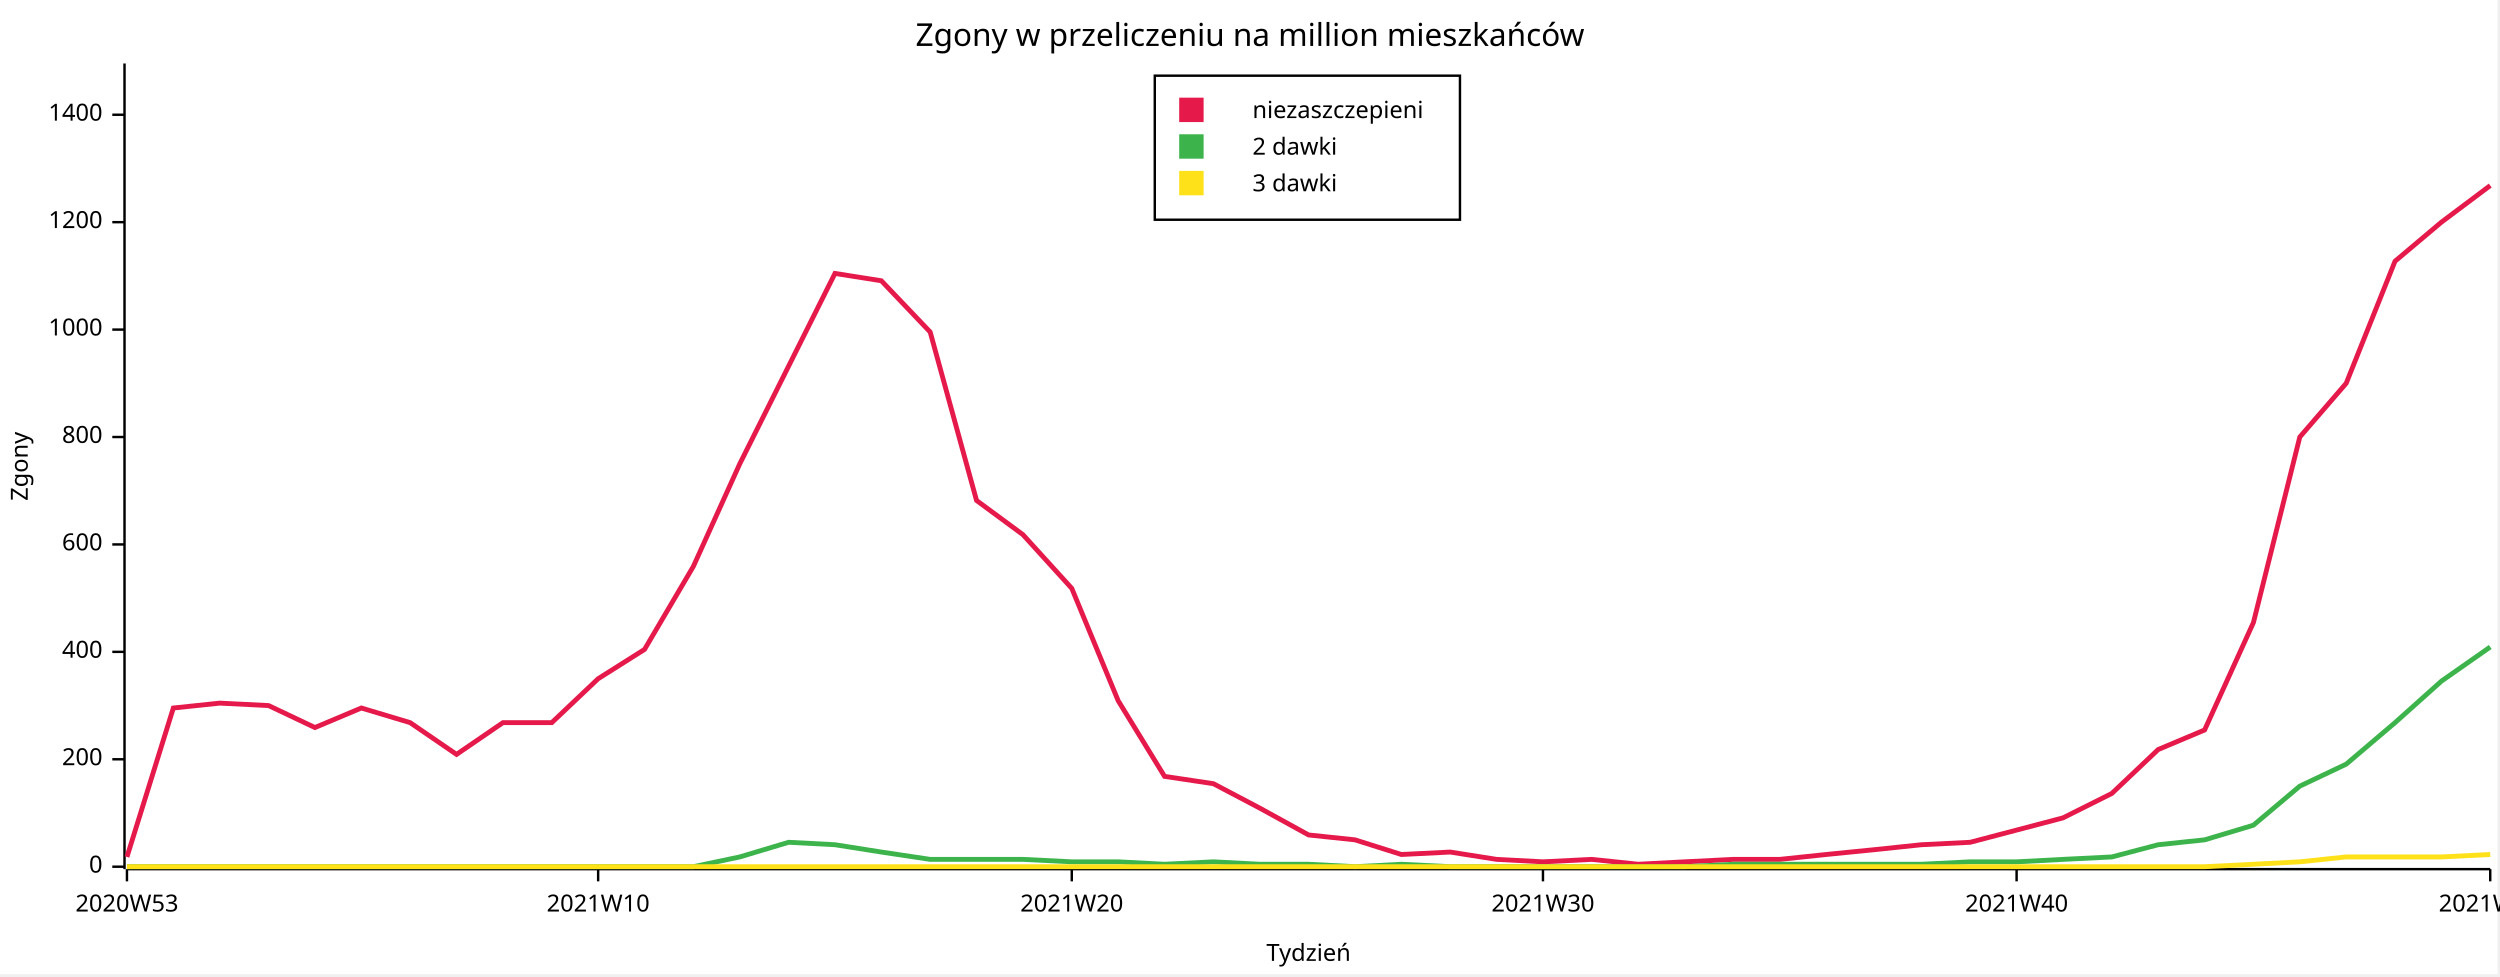
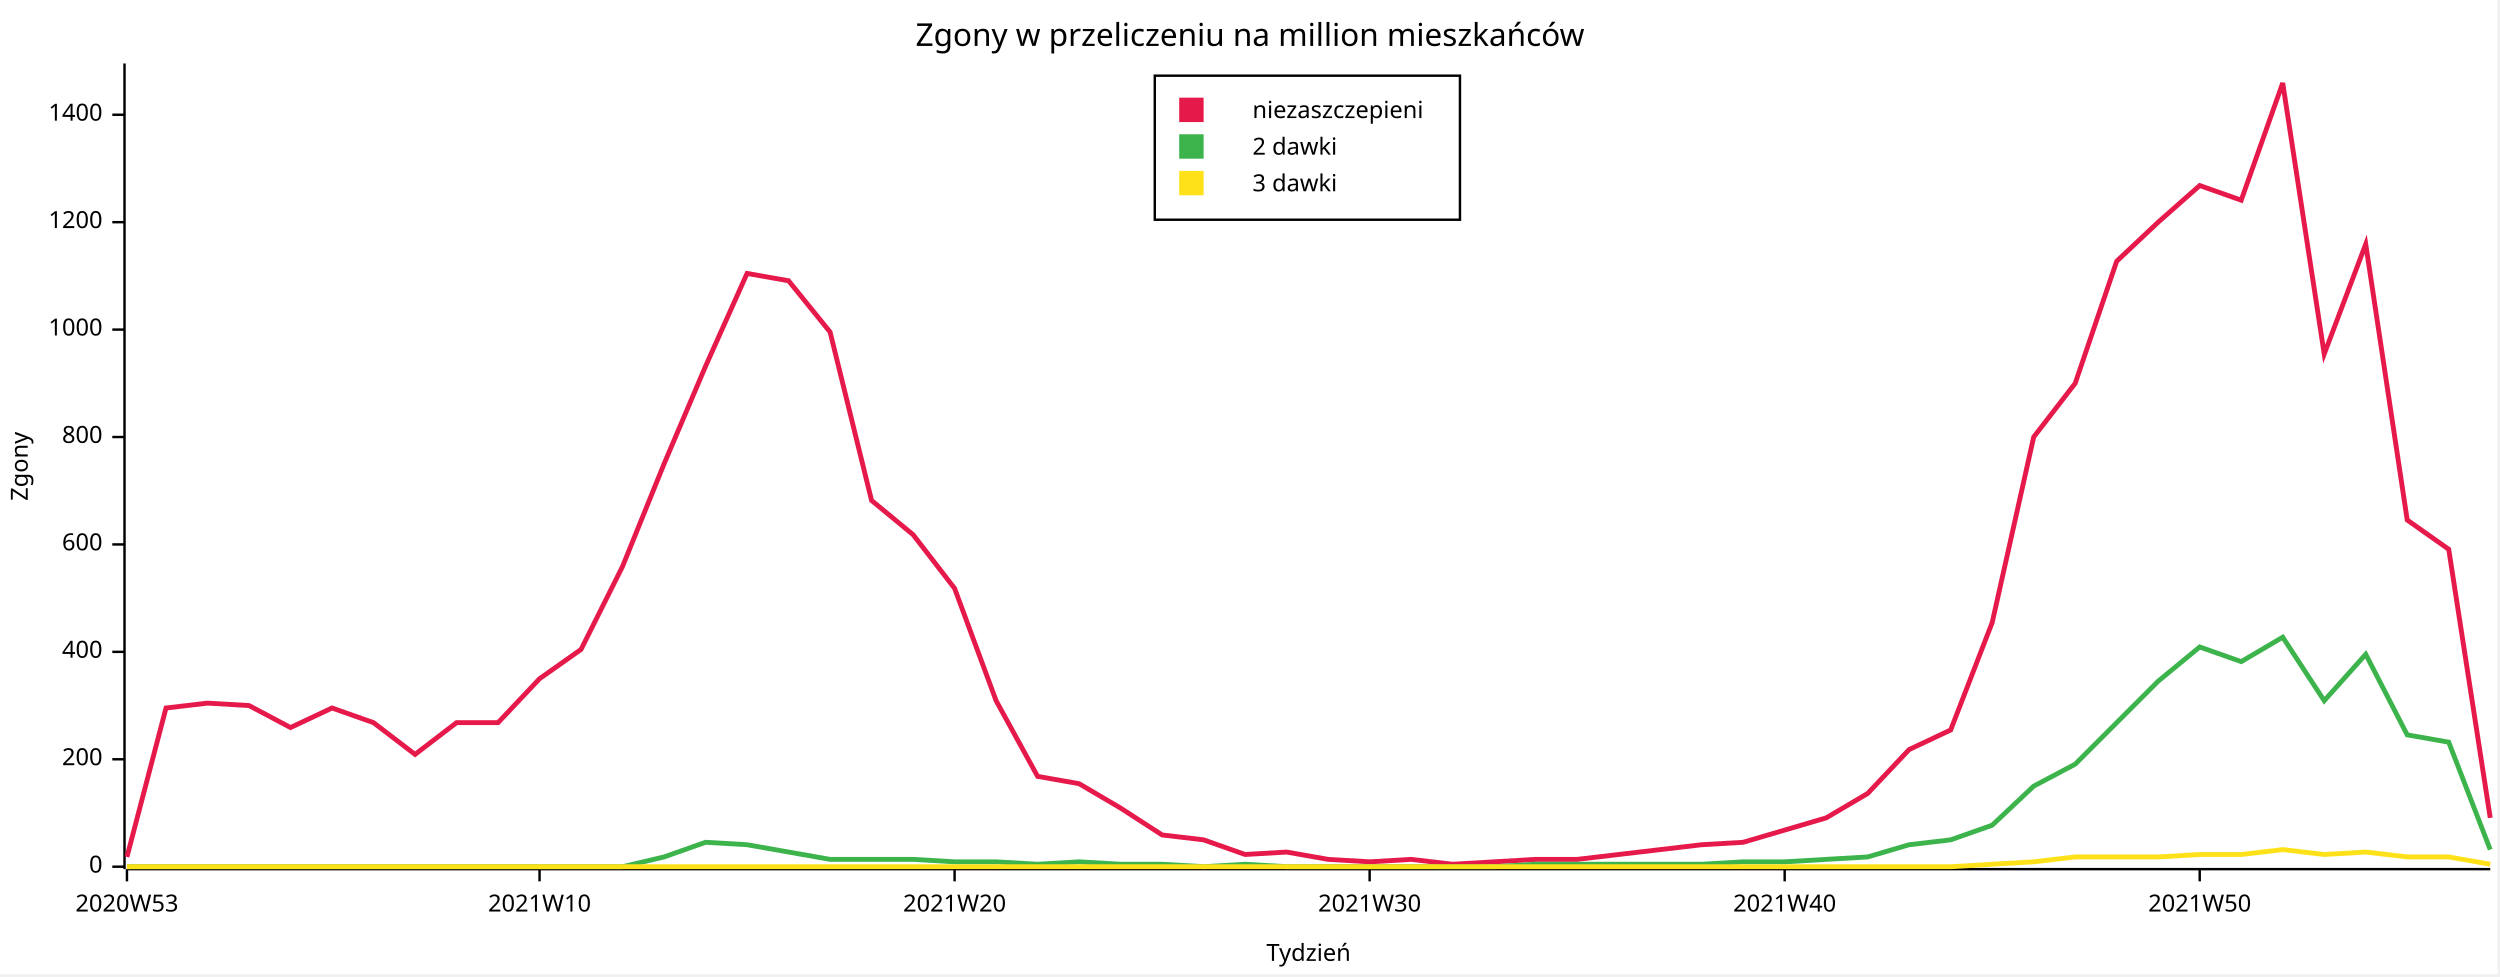
<svg xmlns="http://www.w3.org/2000/svg" width="1024" height="400" viewBox="0 0 1024 400">
  <rect x="0" y="0" width="1023" height="399" opacity="1" fill="#FFFFFF" stroke="none" />
  <text x="512" y="9" dy="0.76em" text-anchor="middle" font-family="sans-serif" font-size="12.903" opacity="1" fill="#000000">
Zgony w przeliczeniu na million mieszkańców
</text>
  <text x="4" y="191" dy="0.76em" text-anchor="middle" font-family="sans-serif" font-size="9.677" opacity="1" fill="#000000" transform="rotate(270, 4, 191)">
Zgony
</text>
  <text x="536" y="396" dy="-0.5ex" text-anchor="middle" font-family="sans-serif" font-size="9.677" opacity="1" fill="#000000">
Tydzień
</text>
  <polyline fill="none" opacity="1" stroke="#000000" stroke-width="1" points="51,26 51,356 " />
  <text x="42" y="355" dy="0.5ex" text-anchor="end" font-family="sans-serif" font-size="9.677" opacity="1" fill="#000000">
0
</text>
  <polyline fill="none" opacity="1" stroke="#000000" stroke-width="1" points="46,355 51,355 " />
  <text x="42" y="311" dy="0.5ex" text-anchor="end" font-family="sans-serif" font-size="9.677" opacity="1" fill="#000000">
200
</text>
  <polyline fill="none" opacity="1" stroke="#000000" stroke-width="1" points="46,311 51,311 " />
  <text x="42" y="267" dy="0.5ex" text-anchor="end" font-family="sans-serif" font-size="9.677" opacity="1" fill="#000000">
400
</text>
  <polyline fill="none" opacity="1" stroke="#000000" stroke-width="1" points="46,267 51,267 " />
  <text x="42" y="223" dy="0.5ex" text-anchor="end" font-family="sans-serif" font-size="9.677" opacity="1" fill="#000000">
600
</text>
  <polyline fill="none" opacity="1" stroke="#000000" stroke-width="1" points="46,223 51,223 " />
  <text x="42" y="179" dy="0.5ex" text-anchor="end" font-family="sans-serif" font-size="9.677" opacity="1" fill="#000000">
800
</text>
  <polyline fill="none" opacity="1" stroke="#000000" stroke-width="1" points="46,179 51,179 " />
  <text x="42" y="135" dy="0.5ex" text-anchor="end" font-family="sans-serif" font-size="9.677" opacity="1" fill="#000000">
1000
</text>
  <polyline fill="none" opacity="1" stroke="#000000" stroke-width="1" points="46,135 51,135 " />
  <text x="42" y="91" dy="0.5ex" text-anchor="end" font-family="sans-serif" font-size="9.677" opacity="1" fill="#000000">
1200
</text>
  <polyline fill="none" opacity="1" stroke="#000000" stroke-width="1" points="46,91 51,91 " />
  <text x="42" y="47" dy="0.5ex" text-anchor="end" font-family="sans-serif" font-size="9.677" opacity="1" fill="#000000">
1400
</text>
  <polyline fill="none" opacity="1" stroke="#000000" stroke-width="1" points="46,47 51,47 " />
  <polyline fill="none" opacity="1" stroke="#000000" stroke-width="1" points="52,356 1020,356 " />
  <text x="52" y="366" dy="0.76em" text-anchor="middle" font-family="sans-serif" font-size="9.677" opacity="1" fill="#000000">
2020W53
</text>
  <polyline fill="none" opacity="1" stroke="#000000" stroke-width="1" points="52,356 52,361 " />
-   <text x="245" y="366" dy="0.76em" text-anchor="middle" font-family="sans-serif" font-size="9.677" opacity="1" fill="#000000">
+   <text x="221" y="366" dy="0.76em" text-anchor="middle" font-family="sans-serif" font-size="9.677" opacity="1" fill="#000000">
2021W10
</text>
-   <polyline fill="none" opacity="1" stroke="#000000" stroke-width="1" points="245,356 245,361 " />
-   <text x="439" y="366" dy="0.76em" text-anchor="middle" font-family="sans-serif" font-size="9.677" opacity="1" fill="#000000">
+   <polyline fill="none" opacity="1" stroke="#000000" stroke-width="1" points="221,356 221,361 " />
+   <text x="391" y="366" dy="0.76em" text-anchor="middle" font-family="sans-serif" font-size="9.677" opacity="1" fill="#000000">
2021W20
</text>
-   <polyline fill="none" opacity="1" stroke="#000000" stroke-width="1" points="439,356 439,361 " />
-   <text x="632" y="366" dy="0.76em" text-anchor="middle" font-family="sans-serif" font-size="9.677" opacity="1" fill="#000000">
+   <polyline fill="none" opacity="1" stroke="#000000" stroke-width="1" points="391,356 391,361 " />
+   <text x="561" y="366" dy="0.76em" text-anchor="middle" font-family="sans-serif" font-size="9.677" opacity="1" fill="#000000">
2021W30
</text>
-   <polyline fill="none" opacity="1" stroke="#000000" stroke-width="1" points="632,356 632,361 " />
-   <text x="826" y="366" dy="0.76em" text-anchor="middle" font-family="sans-serif" font-size="9.677" opacity="1" fill="#000000">
+   <polyline fill="none" opacity="1" stroke="#000000" stroke-width="1" points="561,356 561,361 " />
+   <text x="731" y="366" dy="0.76em" text-anchor="middle" font-family="sans-serif" font-size="9.677" opacity="1" fill="#000000">
2021W40
</text>
-   <polyline fill="none" opacity="1" stroke="#000000" stroke-width="1" points="826,356 826,361 " />
-   <text x="1020" y="366" dy="0.76em" text-anchor="middle" font-family="sans-serif" font-size="9.677" opacity="1" fill="#000000">
+   <polyline fill="none" opacity="1" stroke="#000000" stroke-width="1" points="731,356 731,361 " />
+   <text x="901" y="366" dy="0.76em" text-anchor="middle" font-family="sans-serif" font-size="9.677" opacity="1" fill="#000000">
2021W50
</text>
-   <polyline fill="none" opacity="1" stroke="#000000" stroke-width="1" points="1020,356 1020,361 " />
-   <polyline fill="none" opacity="1" stroke="#E6194B" stroke-width="2" points="52,351 71,290 90,288 110,289 129,298 148,290 168,296 187,309 206,296 226,296 245,278 264,266 284,232 303,190 323,150 342,112 361,115 381,136 400,205 419,219 439,241 458,287 477,318 497,321 516,331 536,342 555,344 574,350 594,349 613,352 632,353 652,352 671,354 690,353 710,352 729,352 748,350 768,348 787,346 807,345 826,340 845,335 865,325 884,307 903,299 923,255 942,179 961,157 981,107 1000,91 1020,76 " />
-   <polyline fill="none" opacity="1" stroke="#3CB44B" stroke-width="2" points="52,355 71,355 90,355 110,355 129,355 148,355 168,355 187,355 206,355 226,355 245,355 264,355 284,355 303,351 323,345 342,346 361,349 381,352 400,352 419,352 439,353 458,353 477,354 497,353 516,354 536,354 555,355 574,354 594,355 613,355 632,355 652,355 671,355 690,355 710,354 729,354 748,354 768,354 787,354 807,353 826,353 845,352 865,351 884,346 903,344 923,338 942,322 961,313 981,296 1000,279 1020,265 " />
-   <polyline fill="none" opacity="1" stroke="#FFE119" stroke-width="2" points="52,355 71,355 90,355 110,355 129,355 148,355 168,355 187,355 206,355 226,355 245,355 264,355 284,355 303,355 323,355 342,355 361,355 381,355 400,355 419,355 439,355 458,355 477,355 497,355 516,355 536,355 555,355 574,355 594,355 613,355 632,355 652,355 671,355 690,355 710,355 729,355 748,355 768,355 787,355 807,355 826,355 845,355 865,355 884,355 903,355 923,354 942,353 961,351 981,351 1000,351 1020,350 " />
+   <polyline fill="none" opacity="1" stroke="#000000" stroke-width="1" points="901,356 901,361 " />
+   <polyline fill="none" opacity="1" stroke="#E6194B" stroke-width="2" points="52,351 68,290 85,288 102,289 119,298 136,290 153,296 170,309 187,296 204,296 221,278 238,266 255,232 272,190 289,150 306,112 323,115 340,136 357,205 374,219 391,241 408,287 425,318 442,321 459,331 476,342 493,344 510,350 527,349 544,352 561,353 578,352 595,354 612,353 629,352 646,352 663,350 680,348 697,346 714,345 731,340 748,335 765,325 782,307 799,299 816,255 833,179 850,157 867,107 884,91 901,76 918,82 935,34 952,145 969,100 986,213 1003,225 1020,335 " />
+   <polyline fill="none" opacity="1" stroke="#3CB44B" stroke-width="2" points="52,355 68,355 85,355 102,355 119,355 136,355 153,355 170,355 187,355 204,355 221,355 238,355 255,355 272,351 289,345 306,346 323,349 340,352 357,352 374,352 391,353 408,353 425,354 442,353 459,354 476,354 493,355 510,354 527,355 544,355 561,355 578,355 595,355 612,355 629,354 646,354 663,354 680,354 697,354 714,353 731,353 748,352 765,351 782,346 799,344 816,338 833,322 850,313 867,296 884,279 901,265 918,271 935,261 952,287 969,268 986,301 1003,304 1020,348 " />
+   <polyline fill="none" opacity="1" stroke="#FFE119" stroke-width="2" points="52,355 68,355 85,355 102,355 119,355 136,355 153,355 170,355 187,355 204,355 221,355 238,355 255,355 272,355 289,355 306,355 323,355 340,355 357,355 374,355 391,355 408,355 425,355 442,355 459,355 476,355 493,355 510,355 527,355 544,355 561,355 578,355 595,355 612,355 629,355 646,355 663,355 680,355 697,355 714,355 731,355 748,355 765,355 782,355 799,355 816,354 833,353 850,351 867,351 884,351 901,350 918,350 935,348 952,350 969,349 986,351 1003,351 1020,354 " />
  <rect x="473" y="31" width="125" height="59" opacity="1" fill="none" stroke="#000000" />
  <text x="513" y="41" dy="0.76em" text-anchor="start" font-family="sans-serif" font-size="9.677" opacity="1" fill="#000000">
niezaszczepieni
</text>
  <text x="513" y="56" dy="0.76em" text-anchor="start" font-family="sans-serif" font-size="9.677" opacity="1" fill="#000000">
2 dawki
</text>
  <text x="513" y="71" dy="0.76em" text-anchor="start" font-family="sans-serif" font-size="9.677" opacity="1" fill="#000000">
3 dawki
</text>
  <rect x="483" y="40" width="10" height="10" opacity="1" fill="#E6194B" stroke="none" />
  <rect x="483" y="55" width="10" height="10" opacity="1" fill="#3CB44B" stroke="none" />
  <rect x="483" y="70" width="10" height="10" opacity="1" fill="#FFE119" stroke="none" />
</svg>
